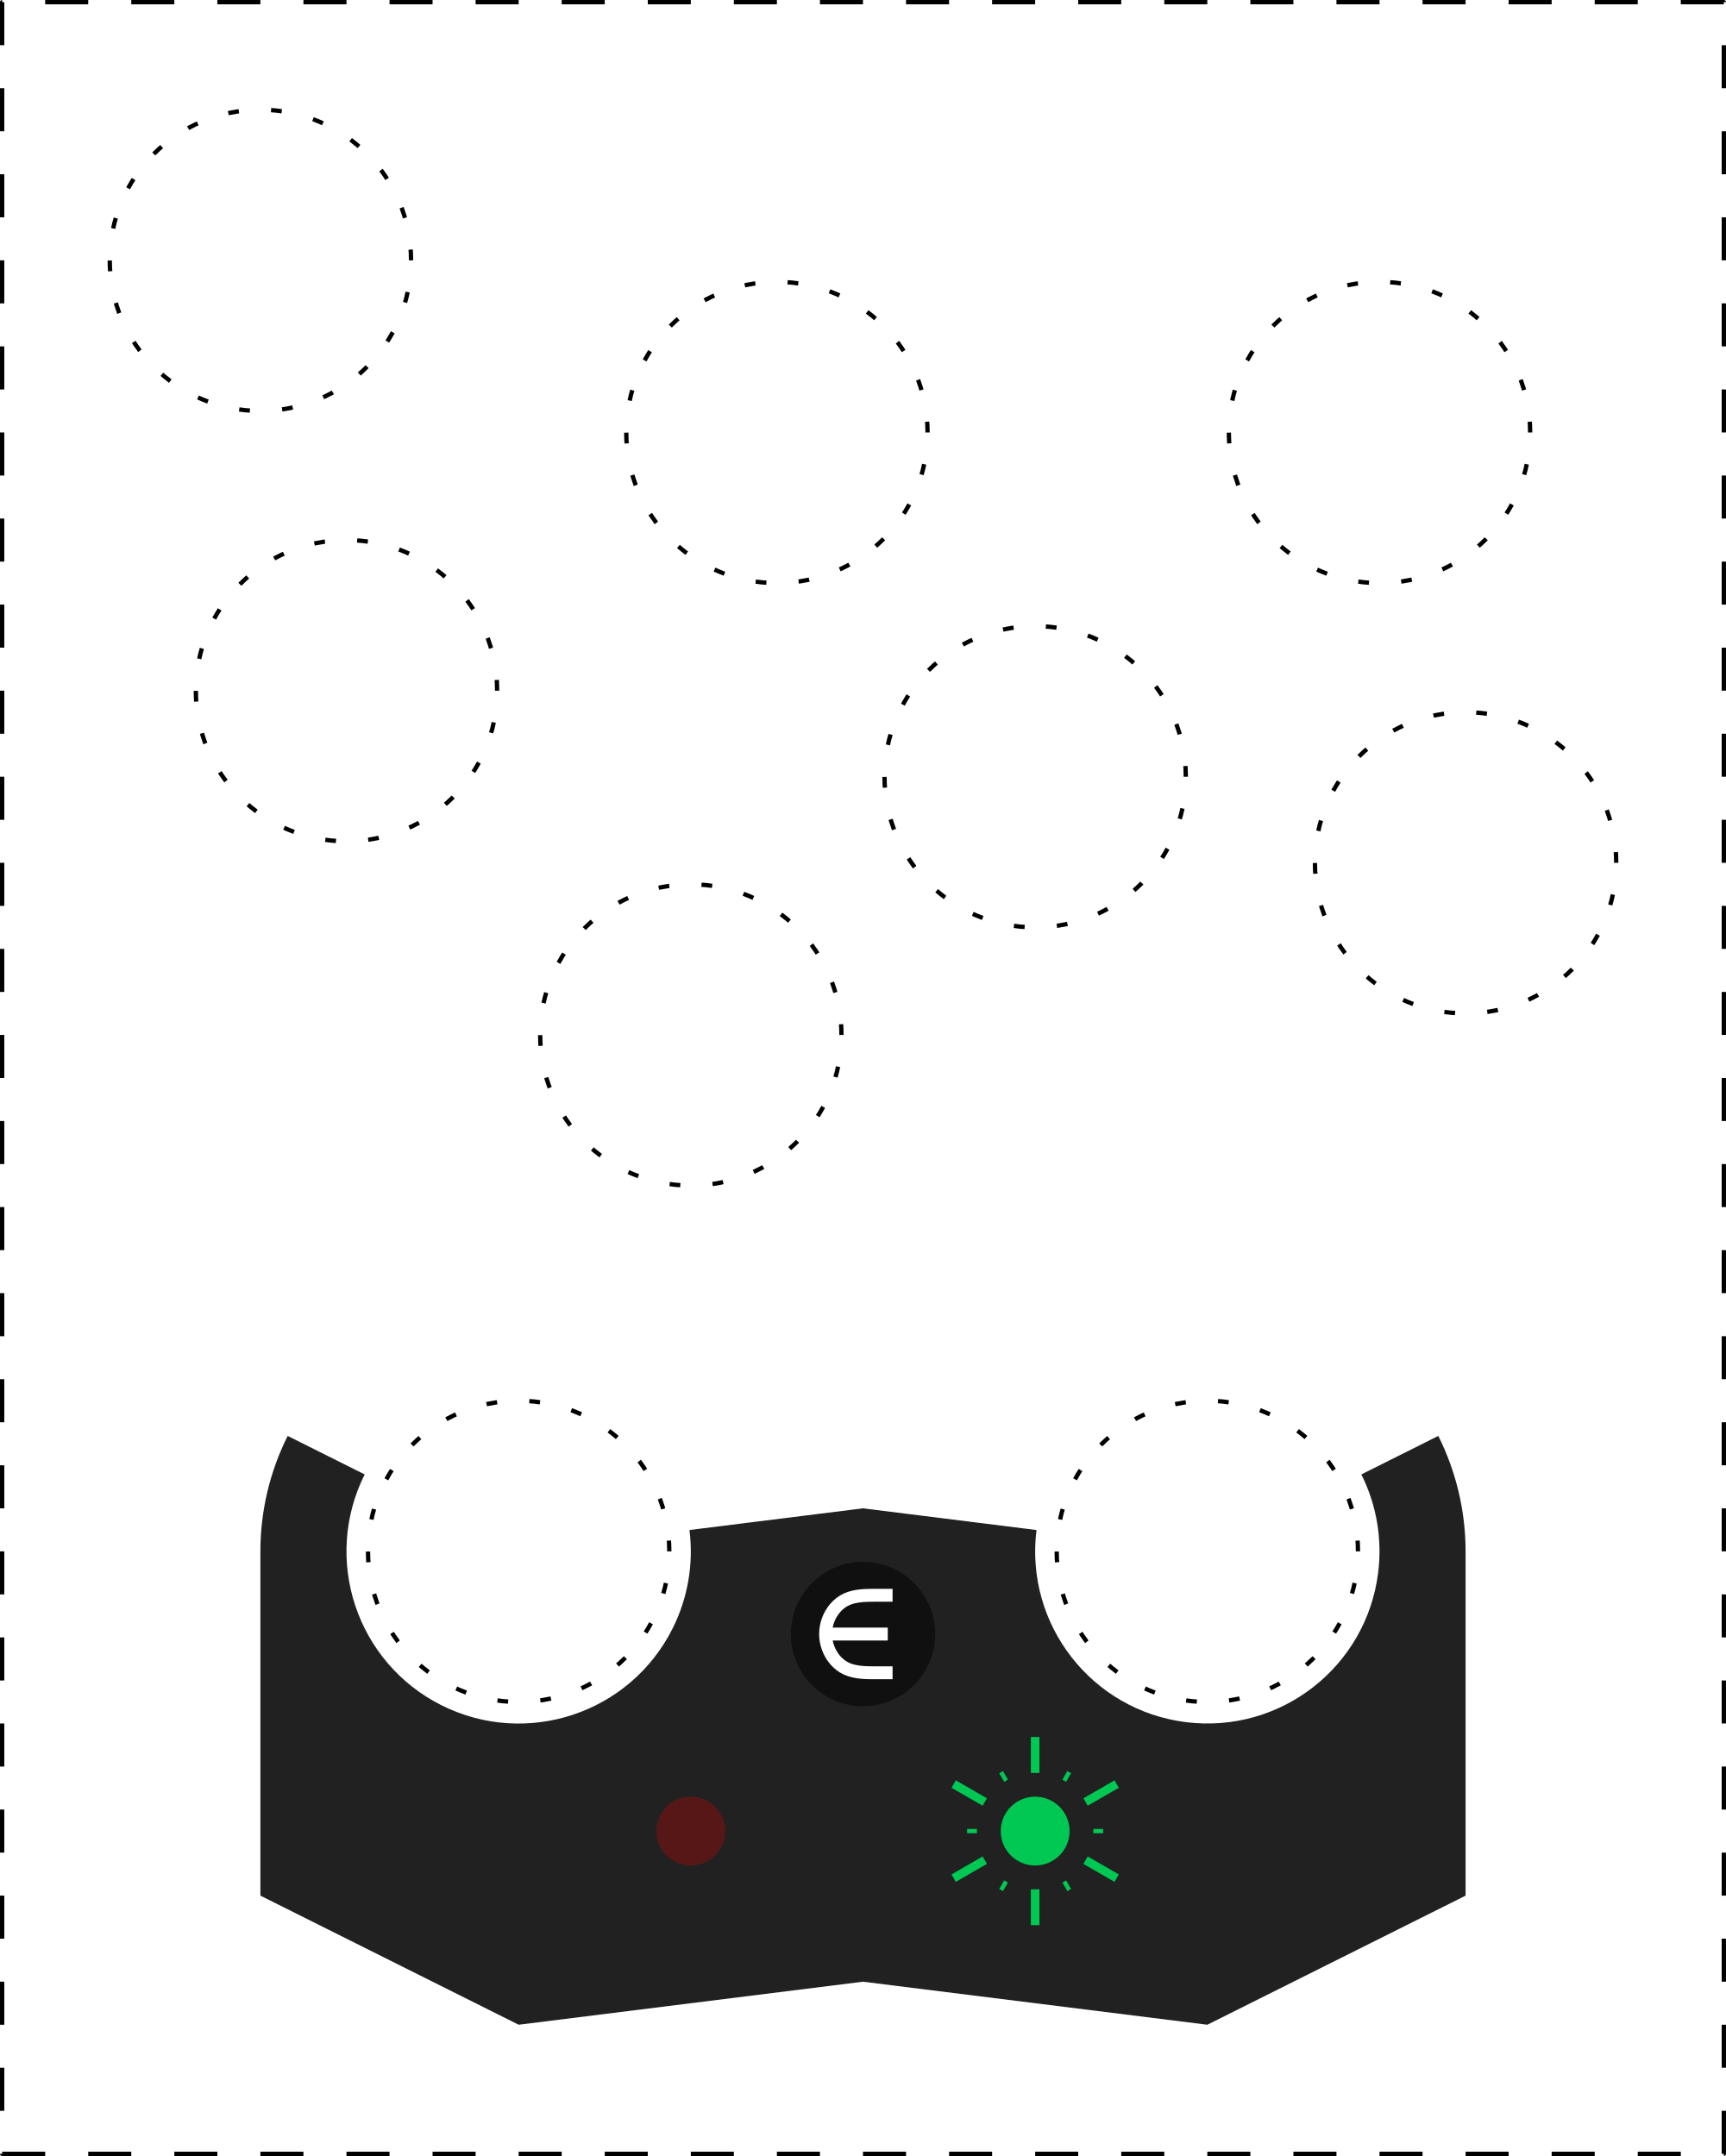
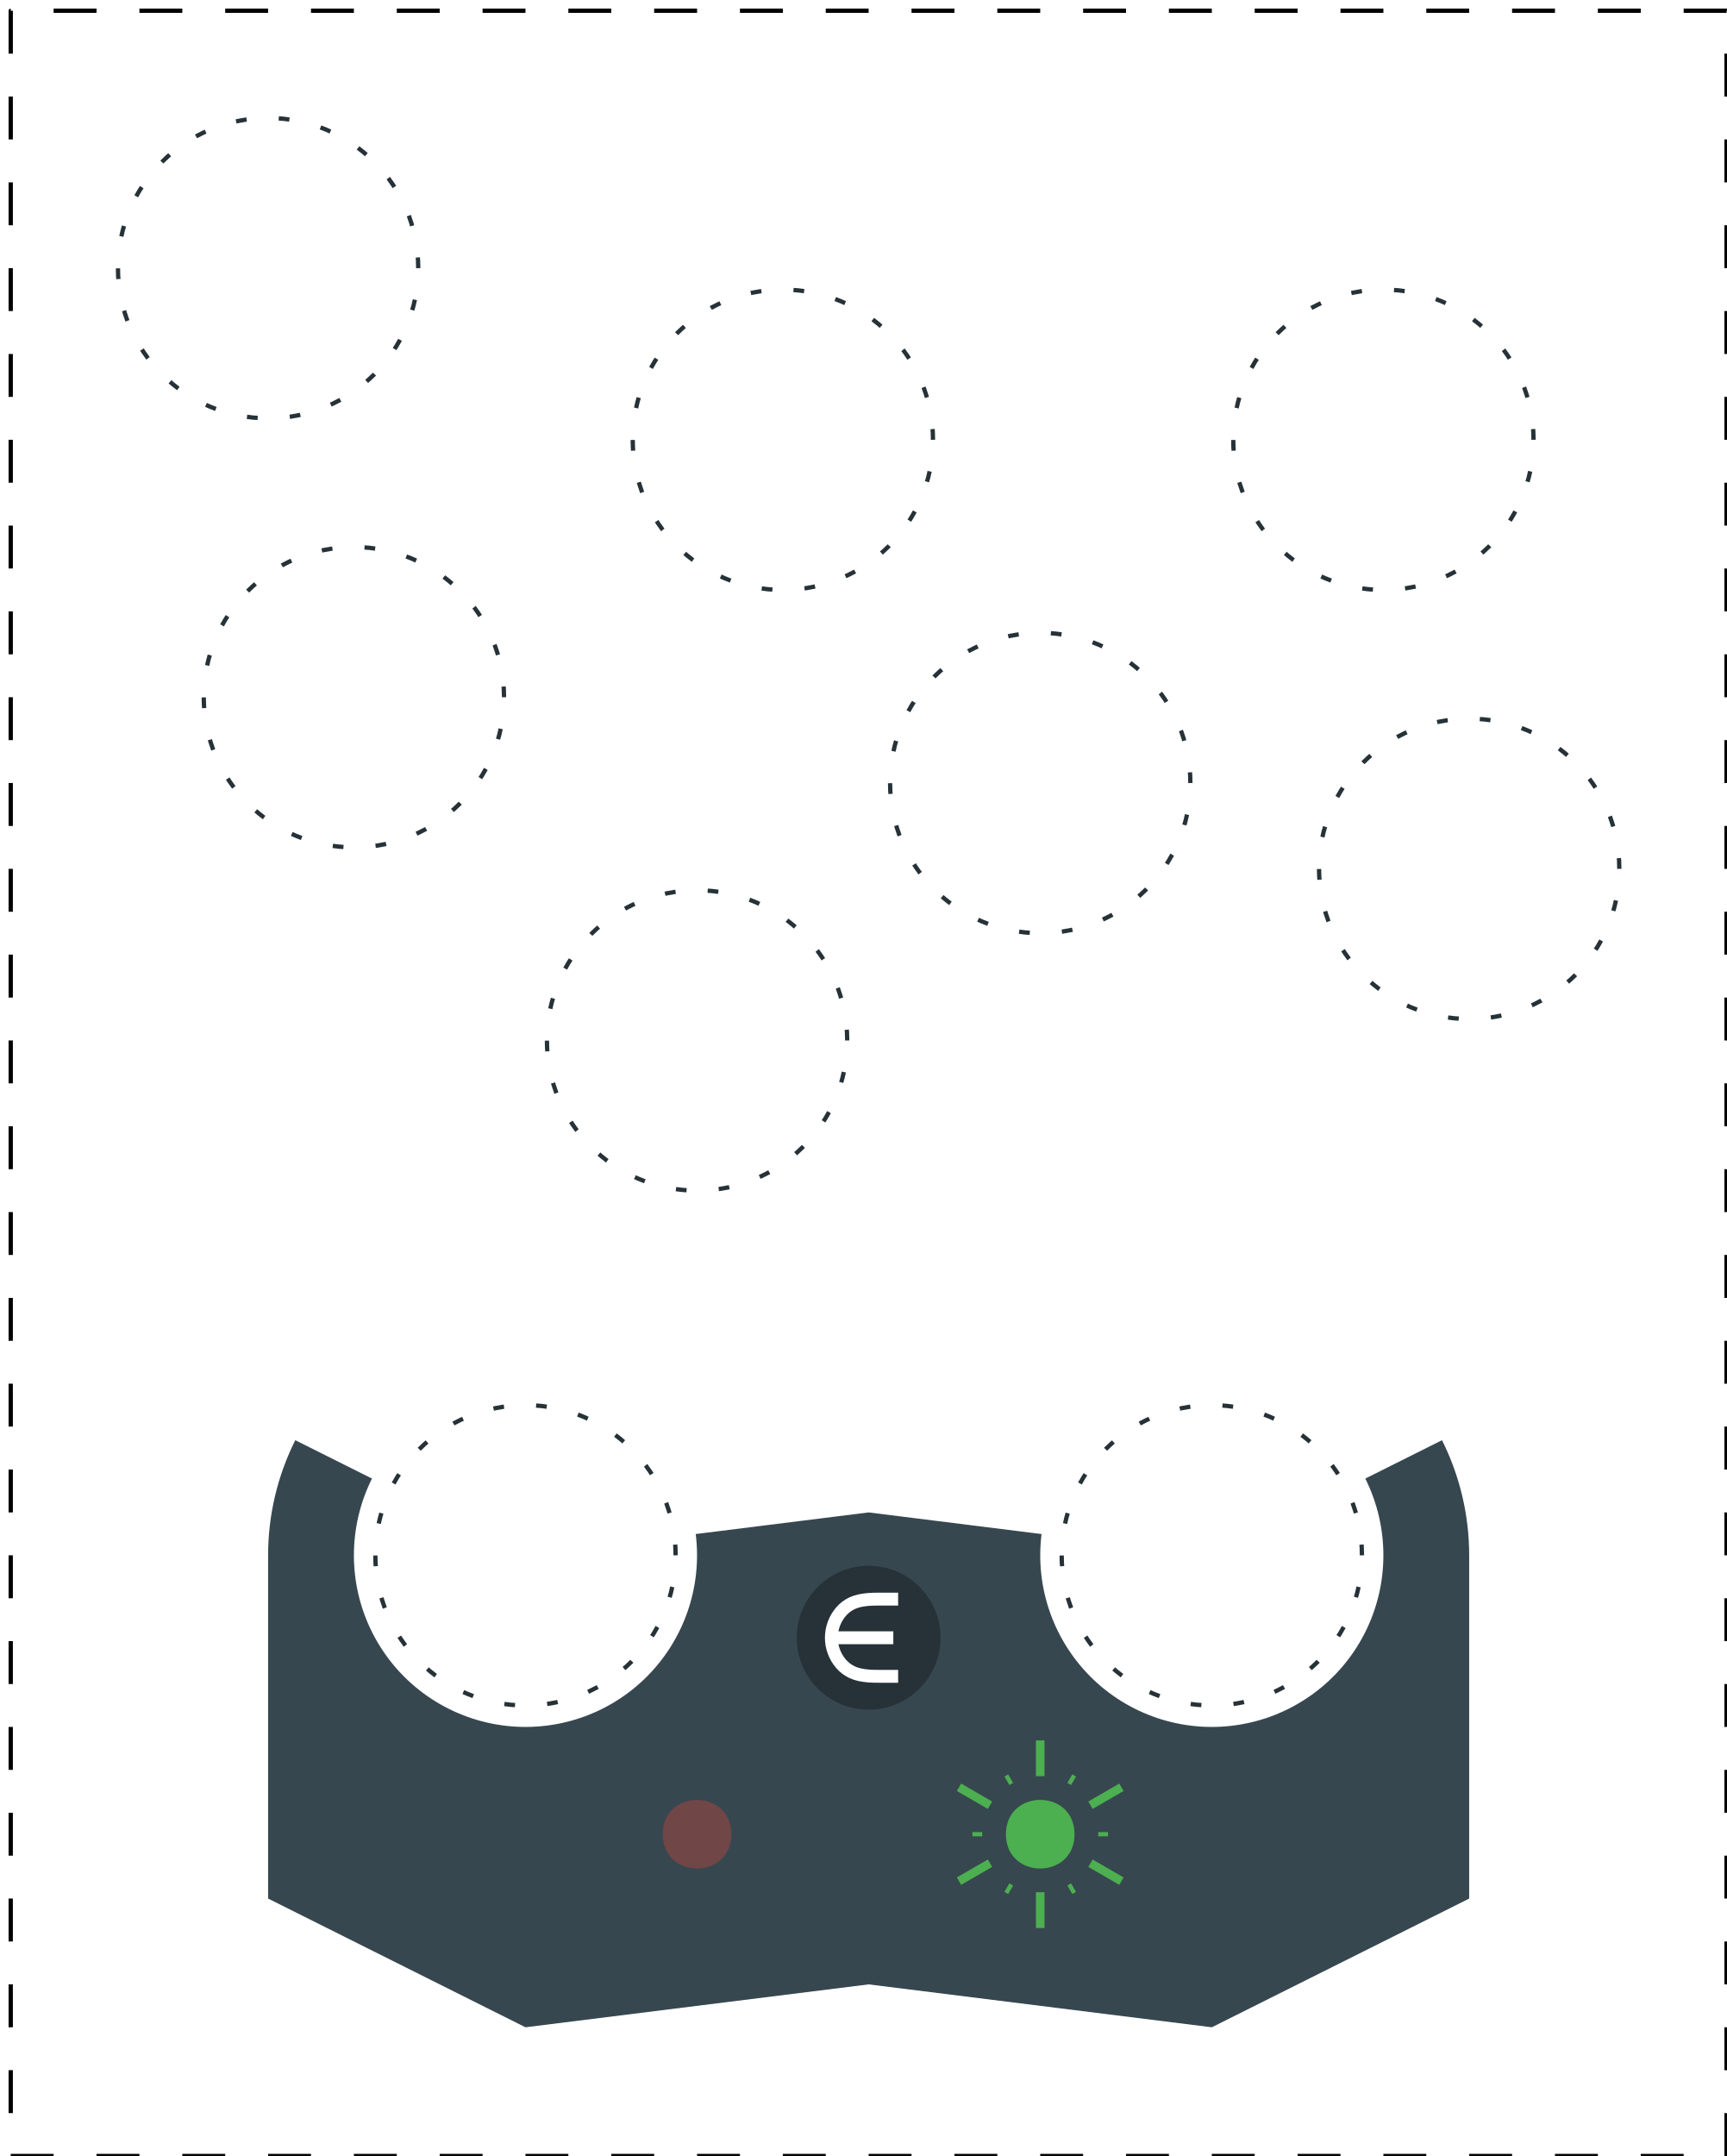
- <svg xmlns="http://www.w3.org/2000/svg" width="160.4pt" height="200.4pt" viewBox="0 0 160.4 200.4" version="1.1">
-   <defs>
-     <clipPath id="clip1">
-       <path d="M 0 0 L 160.398 0 L 160.398 200.398 L 0 200.398 Z M 0 0 " />
-     </clipPath>
-   </defs>
-   <g id="surface1">
-     <g clip-path="url(#clip1)" clip-rule="nonzero">
-       <path style="fill:none;stroke-width:0.4;stroke-linecap:butt;stroke-linejoin:round;stroke:rgb(0%,0%,0%);stroke-opacity:1;stroke-dasharray:4;stroke-miterlimit:10;" d="M 175.999 528.001 L 175.999 328.001 L 335.999 328.001 L 335.999 528.001 Z M 175.999 528.001 " transform="matrix(1,0,0,-1,-175.8,528.2)" />
-     </g>
-     <path style=" stroke:none;fill-rule:evenodd;fill:rgb(12.9%,12.9%,12.9%);fill-opacity:1;" d="M 24.199 144.199 C 24.199 140.473 25.066 136.801 26.734 133.469 L 33.891 137.047 C 29.938 144.949 33.141 154.559 41.047 158.512 C 48.949 162.465 58.559 159.258 62.512 151.355 C 63.926 148.531 64.469 145.348 64.074 142.215 L 80.199 140.199 L 96.324 142.215 C 95.227 150.984 101.445 158.98 110.215 160.074 C 118.984 161.172 126.98 154.953 128.074 146.184 C 128.469 143.051 127.926 139.871 126.512 137.047 L 133.664 133.469 C 135.332 136.801 136.199 140.473 136.199 144.199 L 136.199 176.199 L 112.199 188.199 L 80.199 184.199 L 48.199 188.199 L 24.199 176.199 Z M 24.199 144.199 " />
-     <path style=" stroke:none;fill-rule:evenodd;fill:rgb(6.299%,6.299%,6.299%);fill-opacity:1;" d="M 86.906 151.883 C 86.906 148.18 83.906 145.176 80.199 145.176 C 76.496 145.176 73.492 148.18 73.492 151.883 C 73.492 155.59 76.496 158.594 80.199 158.594 C 83.906 158.594 86.906 155.59 86.906 151.883 " />
-     <path style="fill:none;stroke-width:1.2;stroke-linecap:butt;stroke-linejoin:round;stroke:rgb(100%,100%,100%);stroke-opacity:1;stroke-miterlimit:10;" d="M 252.448 376.317 L 258.3 376.317 " transform="matrix(1,0,0,-1,-175.8,528.2)" />
-     <path style="fill:none;stroke-width:1.2;stroke-linecap:butt;stroke-linejoin:round;stroke:rgb(100%,100%,100%);stroke-opacity:1;stroke-miterlimit:10;" d="M 258.749 379.919 C 258.3 379.919 257.851 379.919 257.101 379.919 C 256.351 379.919 255.3 379.919 254.476 379.544 C 253.652 379.169 253.05 378.419 252.749 377.591 C 252.448 376.766 252.448 375.868 252.749 375.044 C 253.05 374.216 253.652 373.466 254.476 373.091 C 255.3 372.716 256.351 372.716 257.101 372.716 C 257.851 372.716 258.3 372.716 258.749 372.716 " transform="matrix(1,0,0,-1,-175.8,528.2)" />
-     <path style="fill:none;stroke-width:0.4;stroke-linecap:butt;stroke-linejoin:round;stroke:rgb(0%,0%,0%);stroke-opacity:1;stroke-dasharray:1,3;stroke-miterlimit:10;" d="M 221.999 464.001 C 221.999 471.731 215.734 478.001 207.999 478.001 C 200.269 478.001 193.999 471.731 193.999 464.001 C 193.999 456.266 200.269 450.001 207.999 450.001 C 215.734 450.001 221.999 456.266 221.999 464.001 " transform="matrix(1,0,0,-1,-175.8,528.2)" />
-     <path style=" stroke:none;fill-rule:evenodd;fill:rgb(0%,78.4%,32.5%);fill-opacity:1;" d="M 99.398 170.199 C 99.398 168.434 97.969 167 96.199 167 C 94.434 167 93 168.434 93 170.199 C 93 171.969 94.434 173.398 96.199 173.398 C 97.969 173.398 99.398 171.969 99.398 170.199 " />
-     <path style=" stroke:none;fill-rule:evenodd;fill:rgb(83.499%,0%,0%);fill-opacity:0.3;" d="M 67.398 170.199 C 67.398 168.434 65.969 167 64.199 167 C 62.434 167 61 168.434 61 170.199 C 61 171.969 62.434 173.398 64.199 173.398 C 65.969 173.398 67.398 171.969 67.398 170.199 " />
-     <path style="fill:none;stroke-width:0.4;stroke-linecap:butt;stroke-linejoin:round;stroke:rgb(0%,0%,0%);stroke-opacity:1;stroke-dasharray:1,3;stroke-miterlimit:10;" d="M 285.999 456.001 C 285.999 463.731 279.734 470.001 271.999 470.001 C 264.269 470.001 257.999 463.731 257.999 456.001 C 257.999 448.266 264.269 442.001 271.999 442.001 C 279.734 442.001 285.999 448.266 285.999 456.001 " transform="matrix(1,0,0,-1,-175.8,528.2)" />
-     <path style="fill:none;stroke-width:0.4;stroke-linecap:butt;stroke-linejoin:round;stroke:rgb(0%,0%,0%);stroke-opacity:1;stroke-dasharray:1,3;stroke-miterlimit:10;" d="M 253.999 432.001 C 253.999 439.731 247.734 446.001 239.999 446.001 C 232.269 446.001 225.999 439.731 225.999 432.001 C 225.999 424.266 232.269 418.001 239.999 418.001 C 247.734 418.001 253.999 424.266 253.999 432.001 " transform="matrix(1,0,0,-1,-175.8,528.2)" />
-     <path style="fill:none;stroke-width:0.4;stroke-linecap:butt;stroke-linejoin:round;stroke:rgb(0%,0%,0%);stroke-opacity:1;stroke-dasharray:1,3;stroke-miterlimit:10;" d="M 261.999 488.001 C 261.999 495.731 255.734 502.001 247.999 502.001 C 240.269 502.001 233.999 495.731 233.999 488.001 C 233.999 480.266 240.269 474.001 247.999 474.001 C 255.734 474.001 261.999 480.266 261.999 488.001 " transform="matrix(1,0,0,-1,-175.8,528.2)" />
-     <path style="fill:none;stroke-width:0.4;stroke-linecap:butt;stroke-linejoin:round;stroke:rgb(0%,0%,0%);stroke-opacity:1;stroke-dasharray:1,3;stroke-miterlimit:10;" d="M 317.999 488.001 C 317.999 495.731 311.734 502.001 303.999 502.001 C 296.269 502.001 289.999 495.731 289.999 488.001 C 289.999 480.266 296.269 474.001 303.999 474.001 C 311.734 474.001 317.999 480.266 317.999 488.001 " transform="matrix(1,0,0,-1,-175.8,528.2)" />
-     <path style="fill:none;stroke-width:0.4;stroke-linecap:butt;stroke-linejoin:round;stroke:rgb(0%,0%,0%);stroke-opacity:1;stroke-dasharray:1,3;stroke-miterlimit:10;" d="M 325.999 448.001 C 325.999 455.731 319.734 462.001 311.999 462.001 C 304.269 462.001 297.999 455.731 297.999 448.001 C 297.999 440.266 304.269 434.001 311.999 434.001 C 319.734 434.001 325.999 440.266 325.999 448.001 " transform="matrix(1,0,0,-1,-175.8,528.2)" />
-     <path style="fill:none;stroke-width:0.4;stroke-linecap:butt;stroke-linejoin:round;stroke:rgb(0%,0%,0%);stroke-opacity:1;stroke-dasharray:1,3;stroke-miterlimit:10;" d="M 213.999 504.001 C 213.999 511.731 207.734 518.001 199.999 518.001 C 192.269 518.001 185.999 511.731 185.999 504.001 C 185.999 496.266 192.269 490.001 199.999 490.001 C 207.734 490.001 213.999 496.266 213.999 504.001 " transform="matrix(1,0,0,-1,-175.8,528.2)" />
-     <path style="fill:none;stroke-width:0.4;stroke-linecap:butt;stroke-linejoin:round;stroke:rgb(0%,0%,0%);stroke-opacity:1;stroke-dasharray:1,3;stroke-miterlimit:10;" d="M 237.999 384.001 C 237.999 391.731 231.734 398.001 223.999 398.001 C 216.269 398.001 209.999 391.731 209.999 384.001 C 209.999 376.266 216.269 370.001 223.999 370.001 C 231.734 370.001 237.999 376.266 237.999 384.001 " transform="matrix(1,0,0,-1,-175.8,528.2)" />
-     <path style="fill:none;stroke-width:0.4;stroke-linecap:butt;stroke-linejoin:round;stroke:rgb(0%,0%,0%);stroke-opacity:1;stroke-dasharray:1,3;stroke-miterlimit:10;" d="M 301.999 384.001 C 301.999 391.731 295.734 398.001 287.999 398.001 C 280.269 398.001 273.999 391.731 273.999 384.001 C 273.999 376.266 280.269 370.001 287.999 370.001 C 295.734 370.001 301.999 376.266 301.999 384.001 " transform="matrix(1,0,0,-1,-175.8,528.2)" />
-     <path style="fill:none;stroke-width:0.8;stroke-linecap:butt;stroke-linejoin:round;stroke:rgb(0%,78.4%,32.5%);stroke-opacity:1;stroke-miterlimit:10;" d="M 271.999 363.407 L 271.999 366.747 " transform="matrix(1,0,0,-1,-175.8,528.2)" />
-     <path style="fill:none;stroke-width:0.8;stroke-linecap:butt;stroke-linejoin:round;stroke:rgb(0%,78.4%,32.5%);stroke-opacity:1;stroke-miterlimit:10;" d="M 276.683 360.704 L 279.573 362.372 " transform="matrix(1,0,0,-1,-175.8,528.2)" />
-     <path style="fill:none;stroke-width:0.8;stroke-linecap:butt;stroke-linejoin:round;stroke:rgb(0%,78.4%,32.5%);stroke-opacity:1;stroke-miterlimit:10;" d="M 276.683 355.298 L 279.573 353.626 " transform="matrix(1,0,0,-1,-175.8,528.2)" />
-     <path style="fill:none;stroke-width:0.8;stroke-linecap:butt;stroke-linejoin:round;stroke:rgb(0%,78.4%,32.5%);stroke-opacity:1;stroke-miterlimit:10;" d="M 271.999 352.591 L 271.999 349.255 " transform="matrix(1,0,0,-1,-175.8,528.2)" />
-     <path style="fill:none;stroke-width:0.8;stroke-linecap:butt;stroke-linejoin:round;stroke:rgb(0%,78.4%,32.5%);stroke-opacity:1;stroke-miterlimit:10;" d="M 267.316 355.298 L 264.425 353.626 " transform="matrix(1,0,0,-1,-175.8,528.2)" />
-     <path style="fill:none;stroke-width:0.8;stroke-linecap:butt;stroke-linejoin:round;stroke:rgb(0%,78.4%,32.5%);stroke-opacity:1;stroke-miterlimit:10;" d="M 267.316 360.704 L 264.425 362.372 " transform="matrix(1,0,0,-1,-175.8,528.2)" />
-     <path style="fill:none;stroke-width:0.4;stroke-linecap:butt;stroke-linejoin:round;stroke:rgb(0%,78.4%,32.5%);stroke-opacity:1;stroke-miterlimit:10;" d="M 269.296 362.684 L 268.835 363.477 " transform="matrix(1,0,0,-1,-175.8,528.2)" />
-     <path style="fill:none;stroke-width:0.4;stroke-linecap:butt;stroke-linejoin:round;stroke:rgb(0%,78.4%,32.5%);stroke-opacity:1;stroke-miterlimit:10;" d="M 274.702 362.684 L 275.163 363.477 " transform="matrix(1,0,0,-1,-175.8,528.2)" />
-     <path style="fill:none;stroke-width:0.4;stroke-linecap:butt;stroke-linejoin:round;stroke:rgb(0%,78.4%,32.5%);stroke-opacity:1;stroke-miterlimit:10;" d="M 277.409 358.001 L 278.323 358.001 " transform="matrix(1,0,0,-1,-175.8,528.2)" />
-     <path style="fill:none;stroke-width:0.4;stroke-linecap:butt;stroke-linejoin:round;stroke:rgb(0%,78.4%,32.5%);stroke-opacity:1;stroke-miterlimit:10;" d="M 274.702 353.317 L 275.163 352.524 " transform="matrix(1,0,0,-1,-175.8,528.2)" />
-     <path style="fill:none;stroke-width:0.4;stroke-linecap:butt;stroke-linejoin:round;stroke:rgb(0%,78.4%,32.5%);stroke-opacity:1;stroke-miterlimit:10;" d="M 269.296 353.317 L 268.835 352.524 " transform="matrix(1,0,0,-1,-175.8,528.2)" />
-     <path style="fill:none;stroke-width:0.4;stroke-linecap:butt;stroke-linejoin:round;stroke:rgb(0%,78.4%,32.5%);stroke-opacity:1;stroke-miterlimit:10;" d="M 266.589 358.001 L 265.675 358.001 " transform="matrix(1,0,0,-1,-175.8,528.2)" />
+ <svg xmlns="http://www.w3.org/2000/svg" width="161pt" height="201pt" viewBox="0 0 161 201" version="1.1">
+   <g id="surface27514">
+     <path style="fill:none;stroke-width:0.4;stroke-linecap:butt;stroke-linejoin:round;stroke:rgb(0%,0%,0%);stroke-opacity:1;stroke-dasharray:4;stroke-miterlimit:10;" d="M 176 528 L 176 328 L 336 328 L 336 528 Z M 176 528 " transform="matrix(1,0,0,-1,-175,529)" />
+     <path style=" stroke:none;fill-rule:evenodd;fill:rgb(21.6%,27.8%,31%);fill-opacity:1;" d="M 25 145 C 25 141.273 25.867 137.598 27.535 134.266 L 34.688 137.844 C 32.426 142.375 32.438 147.711 34.727 152.23 C 37.016 156.746 41.309 159.914 46.301 160.77 C 51.293 161.625 56.395 160.066 60.055 156.566 C 63.715 153.066 65.504 148.039 64.875 143.016 L 81 141 L 97.125 143.016 C 96.496 148.039 98.285 153.066 101.945 156.566 C 105.605 160.066 110.707 161.625 115.699 160.77 C 120.691 159.914 124.984 156.746 127.273 152.23 C 129.562 147.711 129.574 142.375 127.312 137.844 L 134.465 134.266 C 136.133 137.598 137 141.273 137 145 L 137 177 L 113 189 L 81 185 L 49 189 L 25 177 Z M 25 145 " />
+     <path style=" stroke:none;fill-rule:evenodd;fill:rgb(14.9%,19.6%,22%);fill-opacity:1;" d="M 87.707 152.684 C 87.707 148.98 84.703 145.977 81 145.977 C 77.297 145.977 74.293 148.98 74.293 152.684 C 74.293 156.387 77.297 159.391 81 159.391 C 84.703 159.391 87.707 156.387 87.707 152.684 Z M 87.707 152.684 " />
+     <path style="fill:none;stroke-width:1.2;stroke-linecap:butt;stroke-linejoin:round;stroke:rgb(100%,100%,100%);stroke-opacity:1;stroke-miterlimit:10;" d="M 252.449 376.316 L 258.301 376.316 " transform="matrix(1,0,0,-1,-175,529)" />
+     <path style="fill:none;stroke-width:1.2;stroke-linecap:butt;stroke-linejoin:round;stroke:rgb(100%,100%,100%);stroke-opacity:1;stroke-miterlimit:10;" d="M 258.75 379.918 C 258.301 379.918 257.852 379.918 257.102 379.918 C 256.352 379.918 255.301 379.918 254.477 379.543 C 253.648 379.168 253.051 378.418 252.75 377.594 C 252.449 376.766 252.449 375.867 252.75 375.043 C 253.051 374.219 253.648 373.469 254.477 373.094 C 255.301 372.719 256.352 372.719 257.102 372.719 C 257.852 372.719 258.301 372.719 258.75 372.719 " transform="matrix(1,0,0,-1,-175,529)" />
+     <path style="fill:none;stroke-width:0.4;stroke-linecap:butt;stroke-linejoin:round;stroke:rgb(14.9%,19.6%,22%);stroke-opacity:1;stroke-dasharray:1,3;stroke-miterlimit:10;" d="M 222 464 C 222 471.73 215.73 478 208 478 C 200.27 478 194 471.73 194 464 C 194 456.27 200.27 450 208 450 C 215.73 450 222 456.27 222 464 Z M 222 464 " transform="matrix(1,0,0,-1,-175,529)" />
+     <path style=" stroke:none;fill-rule:evenodd;fill:rgb(29.8%,68.6%,31.4%);fill-opacity:1;" d="M 100.199 171 C 100.199 166.734 93.801 166.734 93.801 171 C 93.801 175.266 100.199 175.266 100.199 171 Z M 100.199 171 " />
+     <path style=" stroke:none;fill-rule:evenodd;fill:rgb(95.7%,26.3%,21.2%);fill-opacity:0.3;" d="M 68.199 171 C 68.199 166.734 61.801 166.734 61.801 171 C 61.801 175.266 68.199 175.266 68.199 171 Z M 68.199 171 " />
+     <path style="fill:none;stroke-width:0.4;stroke-linecap:butt;stroke-linejoin:round;stroke:rgb(14.9%,19.6%,22%);stroke-opacity:1;stroke-dasharray:1,3;stroke-miterlimit:10;" d="M 286 456 C 286 463.73 279.73 470 272 470 C 264.27 470 258 463.73 258 456 C 258 448.27 264.27 442 272 442 C 279.73 442 286 448.27 286 456 Z M 286 456 " transform="matrix(1,0,0,-1,-175,529)" />
+     <path style="fill:none;stroke-width:0.4;stroke-linecap:butt;stroke-linejoin:round;stroke:rgb(14.9%,19.6%,22%);stroke-opacity:1;stroke-dasharray:1,3;stroke-miterlimit:10;" d="M 254 432 C 254 439.73 247.73 446 240 446 C 232.27 446 226 439.73 226 432 C 226 424.27 232.27 418 240 418 C 247.73 418 254 424.27 254 432 Z M 254 432 " transform="matrix(1,0,0,-1,-175,529)" />
+     <path style="fill:none;stroke-width:0.4;stroke-linecap:butt;stroke-linejoin:round;stroke:rgb(14.9%,19.6%,22%);stroke-opacity:1;stroke-dasharray:1,3;stroke-miterlimit:10;" d="M 262 488 C 262 495.73 255.73 502 248 502 C 240.27 502 234 495.73 234 488 C 234 480.27 240.27 474 248 474 C 255.73 474 262 480.27 262 488 Z M 262 488 " transform="matrix(1,0,0,-1,-175,529)" />
+     <path style="fill:none;stroke-width:0.4;stroke-linecap:butt;stroke-linejoin:round;stroke:rgb(14.9%,19.6%,22%);stroke-opacity:1;stroke-dasharray:1,3;stroke-miterlimit:10;" d="M 318 488 C 318 495.73 311.73 502 304 502 C 296.27 502 290 495.73 290 488 C 290 480.27 296.27 474 304 474 C 311.73 474 318 480.27 318 488 Z M 318 488 " transform="matrix(1,0,0,-1,-175,529)" />
+     <path style="fill:none;stroke-width:0.4;stroke-linecap:butt;stroke-linejoin:round;stroke:rgb(14.9%,19.6%,22%);stroke-opacity:1;stroke-dasharray:1,3;stroke-miterlimit:10;" d="M 326 448 C 326 455.73 319.73 462 312 462 C 304.27 462 298 455.73 298 448 C 298 440.27 304.27 434 312 434 C 319.73 434 326 440.27 326 448 Z M 326 448 " transform="matrix(1,0,0,-1,-175,529)" />
+     <path style="fill:none;stroke-width:0.4;stroke-linecap:butt;stroke-linejoin:round;stroke:rgb(14.9%,19.6%,22%);stroke-opacity:1;stroke-dasharray:1,3;stroke-miterlimit:10;" d="M 214 504 C 214 511.73 207.73 518 200 518 C 192.27 518 186 511.73 186 504 C 186 496.27 192.27 490 200 490 C 207.73 490 214 496.27 214 504 Z M 214 504 " transform="matrix(1,0,0,-1,-175,529)" />
+     <path style="fill:none;stroke-width:0.4;stroke-linecap:butt;stroke-linejoin:round;stroke:rgb(14.9%,19.6%,22%);stroke-opacity:1;stroke-dasharray:1,3;stroke-miterlimit:10;" d="M 238 384 C 238 391.73 231.73 398 224 398 C 216.27 398 210 391.73 210 384 C 210 376.27 216.27 370 224 370 C 231.73 370 238 376.27 238 384 Z M 238 384 " transform="matrix(1,0,0,-1,-175,529)" />
+     <path style="fill:none;stroke-width:0.4;stroke-linecap:butt;stroke-linejoin:round;stroke:rgb(14.9%,19.6%,22%);stroke-opacity:1;stroke-dasharray:1,3;stroke-miterlimit:10;" d="M 302 384 C 302 391.73 295.73 398 288 398 C 280.27 398 274 391.73 274 384 C 274 376.27 280.27 370 288 370 C 295.73 370 302 376.27 302 384 Z M 302 384 " transform="matrix(1,0,0,-1,-175,529)" />
+     <path style="fill:none;stroke-width:0.8;stroke-linecap:butt;stroke-linejoin:round;stroke:rgb(29.8%,68.6%,31.4%);stroke-opacity:1;stroke-miterlimit:10;" d="M 272 363.41 L 272 366.746 " transform="matrix(1,0,0,-1,-175,529)" />
+     <path style="fill:none;stroke-width:0.8;stroke-linecap:butt;stroke-linejoin:round;stroke:rgb(29.8%,68.6%,31.4%);stroke-opacity:1;stroke-miterlimit:10;" d="M 276.684 360.703 L 279.574 362.375 " transform="matrix(1,0,0,-1,-175,529)" />
+     <path style="fill:none;stroke-width:0.8;stroke-linecap:butt;stroke-linejoin:round;stroke:rgb(29.8%,68.6%,31.4%);stroke-opacity:1;stroke-miterlimit:10;" d="M 276.684 355.297 L 279.574 353.625 " transform="matrix(1,0,0,-1,-175,529)" />
+     <path style="fill:none;stroke-width:0.8;stroke-linecap:butt;stroke-linejoin:round;stroke:rgb(29.8%,68.6%,31.4%);stroke-opacity:1;stroke-miterlimit:10;" d="M 272 352.59 L 272 349.254 " transform="matrix(1,0,0,-1,-175,529)" />
+     <path style="fill:none;stroke-width:0.8;stroke-linecap:butt;stroke-linejoin:round;stroke:rgb(29.8%,68.6%,31.4%);stroke-opacity:1;stroke-miterlimit:10;" d="M 267.316 355.297 L 264.426 353.625 " transform="matrix(1,0,0,-1,-175,529)" />
+     <path style="fill:none;stroke-width:0.8;stroke-linecap:butt;stroke-linejoin:round;stroke:rgb(29.8%,68.6%,31.4%);stroke-opacity:1;stroke-miterlimit:10;" d="M 267.316 360.703 L 264.426 362.375 " transform="matrix(1,0,0,-1,-175,529)" />
+     <path style="fill:none;stroke-width:0.4;stroke-linecap:butt;stroke-linejoin:round;stroke:rgb(29.8%,68.6%,31.4%);stroke-opacity:1;stroke-miterlimit:10;" d="M 269.297 362.684 L 268.836 363.477 " transform="matrix(1,0,0,-1,-175,529)" />
+     <path style="fill:none;stroke-width:0.4;stroke-linecap:butt;stroke-linejoin:round;stroke:rgb(29.8%,68.6%,31.4%);stroke-opacity:1;stroke-miterlimit:10;" d="M 274.703 362.684 L 275.164 363.477 " transform="matrix(1,0,0,-1,-175,529)" />
+     <path style="fill:none;stroke-width:0.4;stroke-linecap:butt;stroke-linejoin:round;stroke:rgb(29.8%,68.6%,31.4%);stroke-opacity:1;stroke-miterlimit:10;" d="M 277.41 358 L 278.324 358 " transform="matrix(1,0,0,-1,-175,529)" />
+     <path style="fill:none;stroke-width:0.4;stroke-linecap:butt;stroke-linejoin:round;stroke:rgb(29.8%,68.6%,31.4%);stroke-opacity:1;stroke-miterlimit:10;" d="M 274.703 353.316 L 275.164 352.523 " transform="matrix(1,0,0,-1,-175,529)" />
+     <path style="fill:none;stroke-width:0.4;stroke-linecap:butt;stroke-linejoin:round;stroke:rgb(29.8%,68.6%,31.4%);stroke-opacity:1;stroke-miterlimit:10;" d="M 269.297 353.316 L 268.836 352.523 " transform="matrix(1,0,0,-1,-175,529)" />
+     <path style="fill:none;stroke-width:0.4;stroke-linecap:butt;stroke-linejoin:round;stroke:rgb(29.8%,68.6%,31.4%);stroke-opacity:1;stroke-miterlimit:10;" d="M 266.59 358 L 265.676 358 " transform="matrix(1,0,0,-1,-175,529)" />
  </g>
</svg>
